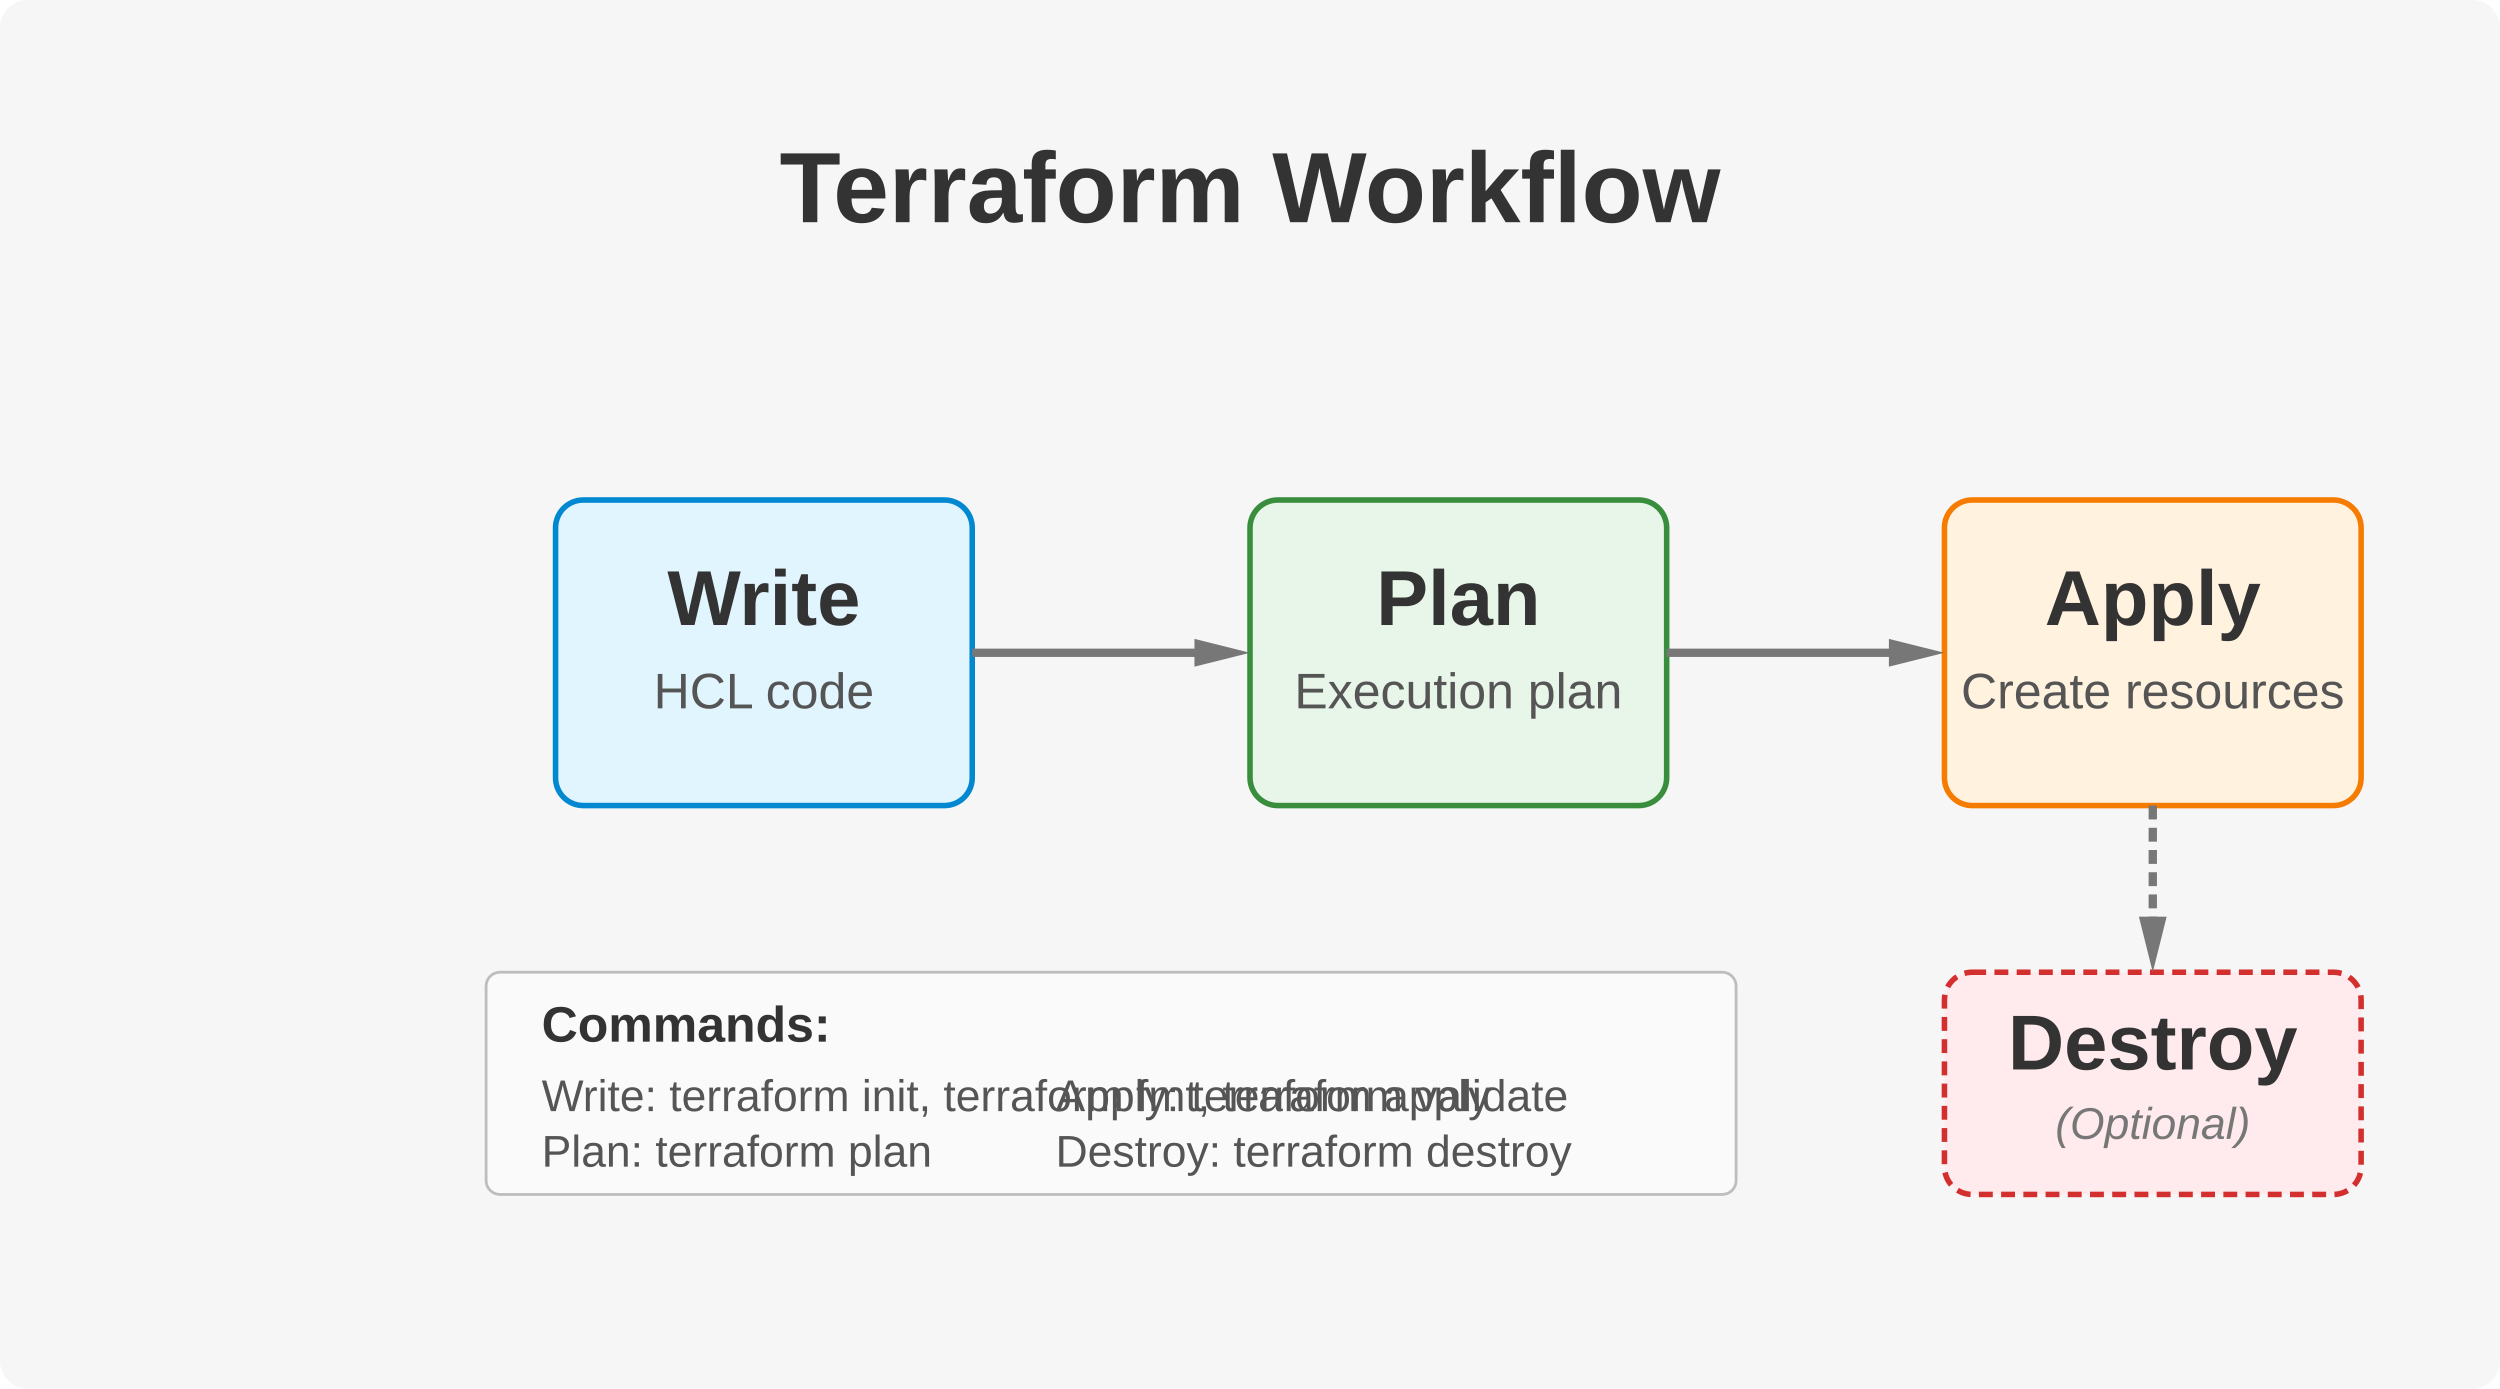
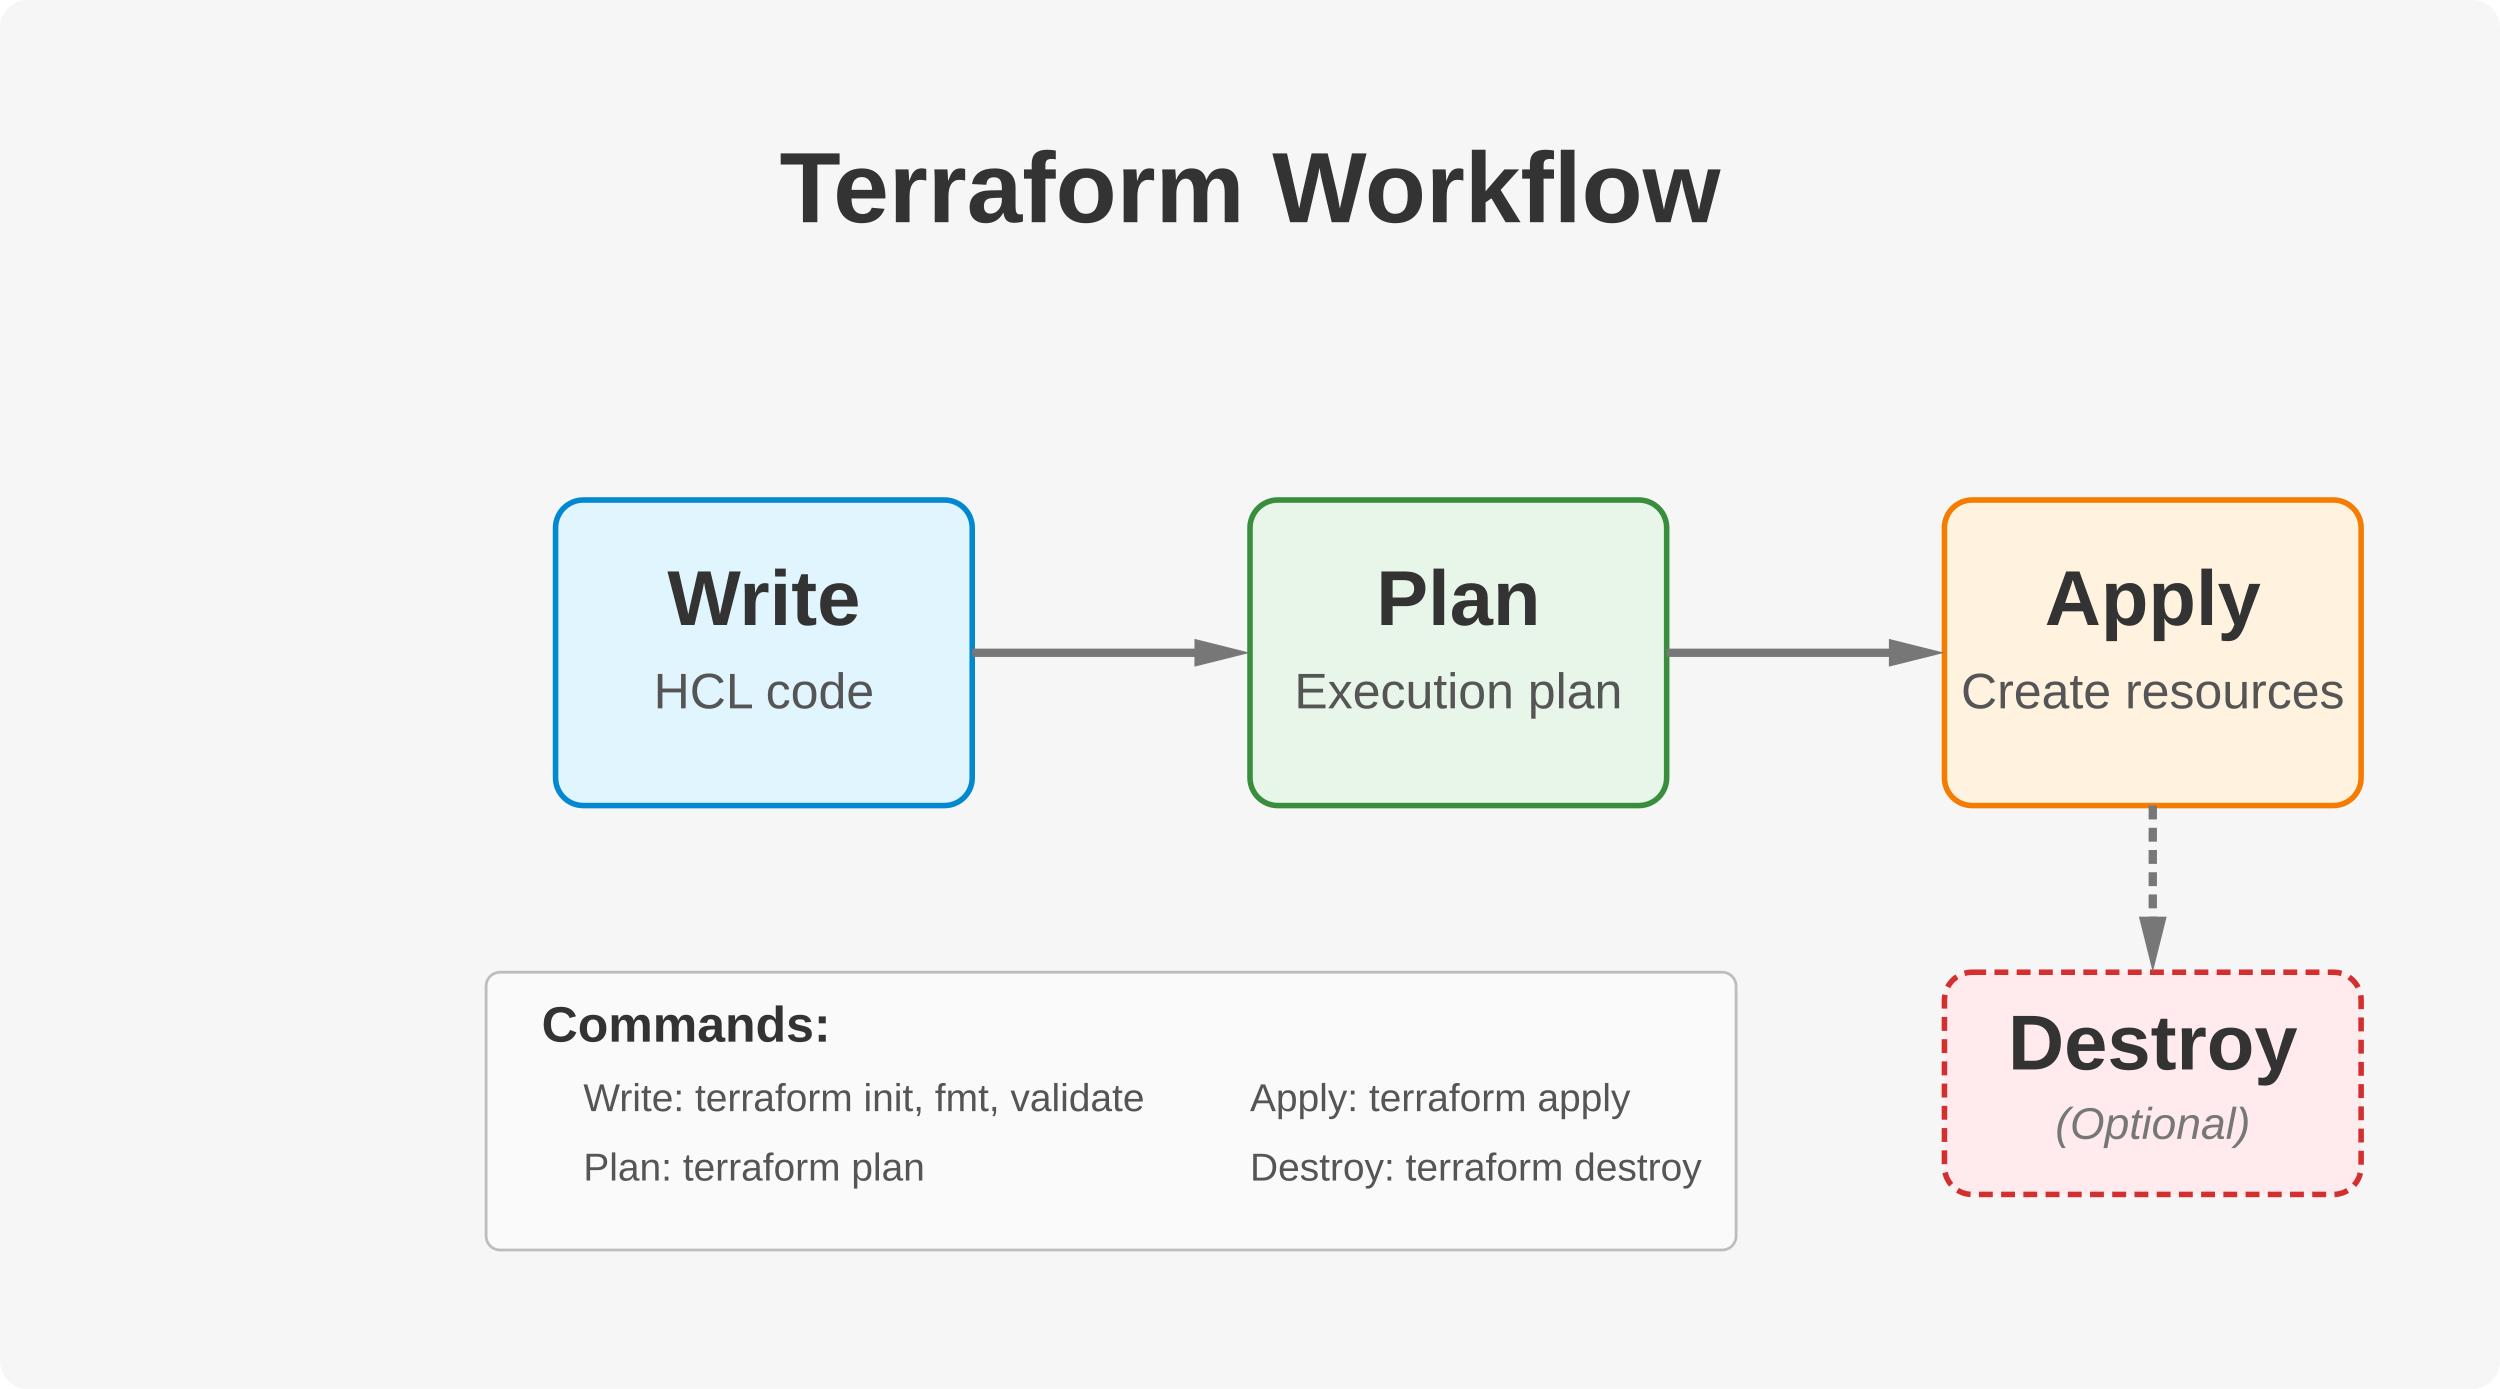
<svg xmlns="http://www.w3.org/2000/svg" viewBox="0 0 900 500">
  <rect width="900" height="500" fill="#f6f6f6" rx="10" ry="10" />
  <text x="450" y="80" font-family="Arial, sans-serif" font-size="36" font-weight="bold" text-anchor="middle" fill="#333">Terraform Workflow</text>
  <rect x="200" y="180" width="150" height="110" rx="10" ry="10" fill="#e1f5fe" stroke="#0288d1" stroke-width="2" />
  <text x="275" y="225" font-family="Arial, sans-serif" font-size="28" font-weight="bold" text-anchor="middle" fill="#333">Write</text>
  <text x="275" y="255" font-family="Arial, sans-serif" font-size="18" text-anchor="middle" fill="#555">HCL code</text>
  <rect x="450" y="180" width="150" height="110" rx="10" ry="10" fill="#e8f5e9" stroke="#388e3c" stroke-width="2" />
  <text x="525" y="225" font-family="Arial, sans-serif" font-size="28" font-weight="bold" text-anchor="middle" fill="#333">Plan</text>
  <text x="525" y="255" font-family="Arial, sans-serif" font-size="18" text-anchor="middle" fill="#555">Execution plan</text>
  <rect x="700" y="180" width="150" height="110" rx="10" ry="10" fill="#fff3e0" stroke="#f57c00" stroke-width="2" />
  <text x="775" y="225" font-family="Arial, sans-serif" font-size="28" font-weight="bold" text-anchor="middle" fill="#333">Apply</text>
  <text x="775" y="255" font-family="Arial, sans-serif" font-size="18" text-anchor="middle" fill="#555">Create resources</text>
  <rect x="700" y="350" width="150" height="80" rx="10" ry="10" fill="#ffebee" stroke="#d32f2f" stroke-width="2" stroke-dasharray="5,3" />
  <text x="775" y="385" font-family="Arial, sans-serif" font-size="28" font-weight="bold" text-anchor="middle" fill="#333">Destroy</text>
  <text x="775" y="410" font-family="Arial, sans-serif" font-size="16" text-anchor="middle" fill="#777" font-style="italic">(Optional)</text>
  <line x1="350" y1="235" x2="440" y2="235" stroke="#777" stroke-width="3" />
  <polygon points="430,230 450,235 430,240" fill="#777" />
  <line x1="600" y1="235" x2="690" y2="235" stroke="#777" stroke-width="3" />
  <polygon points="680,230 700,235 680,240" fill="#777" />
  <line x1="775" y1="290" x2="775" y2="340" stroke="#777" stroke-width="3" stroke-dasharray="5,3" />
  <polygon points="770,330 775,350 780,330" fill="#777" />
-   <rect x="175" y="350" width="450" height="80" rx="5" ry="5" fill="#fafafa" stroke="#bdbdbd" stroke-width="1" />
+   <rect x="175" y="350" width="450" height="100" rx="5" ry="5" fill="#fafafa" stroke="#bdbdbd" stroke-width="1" />
  <text x="195" y="375" font-family="Arial, sans-serif" font-size="18" font-weight="bold" fill="#333">Commands:</text>
-   <text x="195" y="400" font-family="Arial, sans-serif" font-size="16" fill="#555">Write: terraform init, terraform fmt, terraform validate</text>
-   <text x="195" y="420" font-family="Arial, sans-serif" font-size="16" fill="#555">Plan: terraform plan</text>
-   <text x="380" y="400" font-family="Arial, sans-serif" font-size="16" fill="#555">Apply: terraform apply</text>
-   <text x="380" y="420" font-family="Arial, sans-serif" font-size="16" fill="#555">Destroy: terraform destroy</text>
+   <text x="210" y="400" font-family="Arial, sans-serif" font-size="14" fill="#555">Write: terraform init, fmt, validate</text>
+   <text x="210" y="425" font-family="Arial, sans-serif" font-size="14" fill="#555">Plan: terraform plan</text>
+   <text x="450" y="400" font-family="Arial, sans-serif" font-size="14" fill="#555">Apply: terraform apply</text>
+   <text x="450" y="425" font-family="Arial, sans-serif" font-size="14" fill="#555">Destroy: terraform destroy</text>
</svg>
